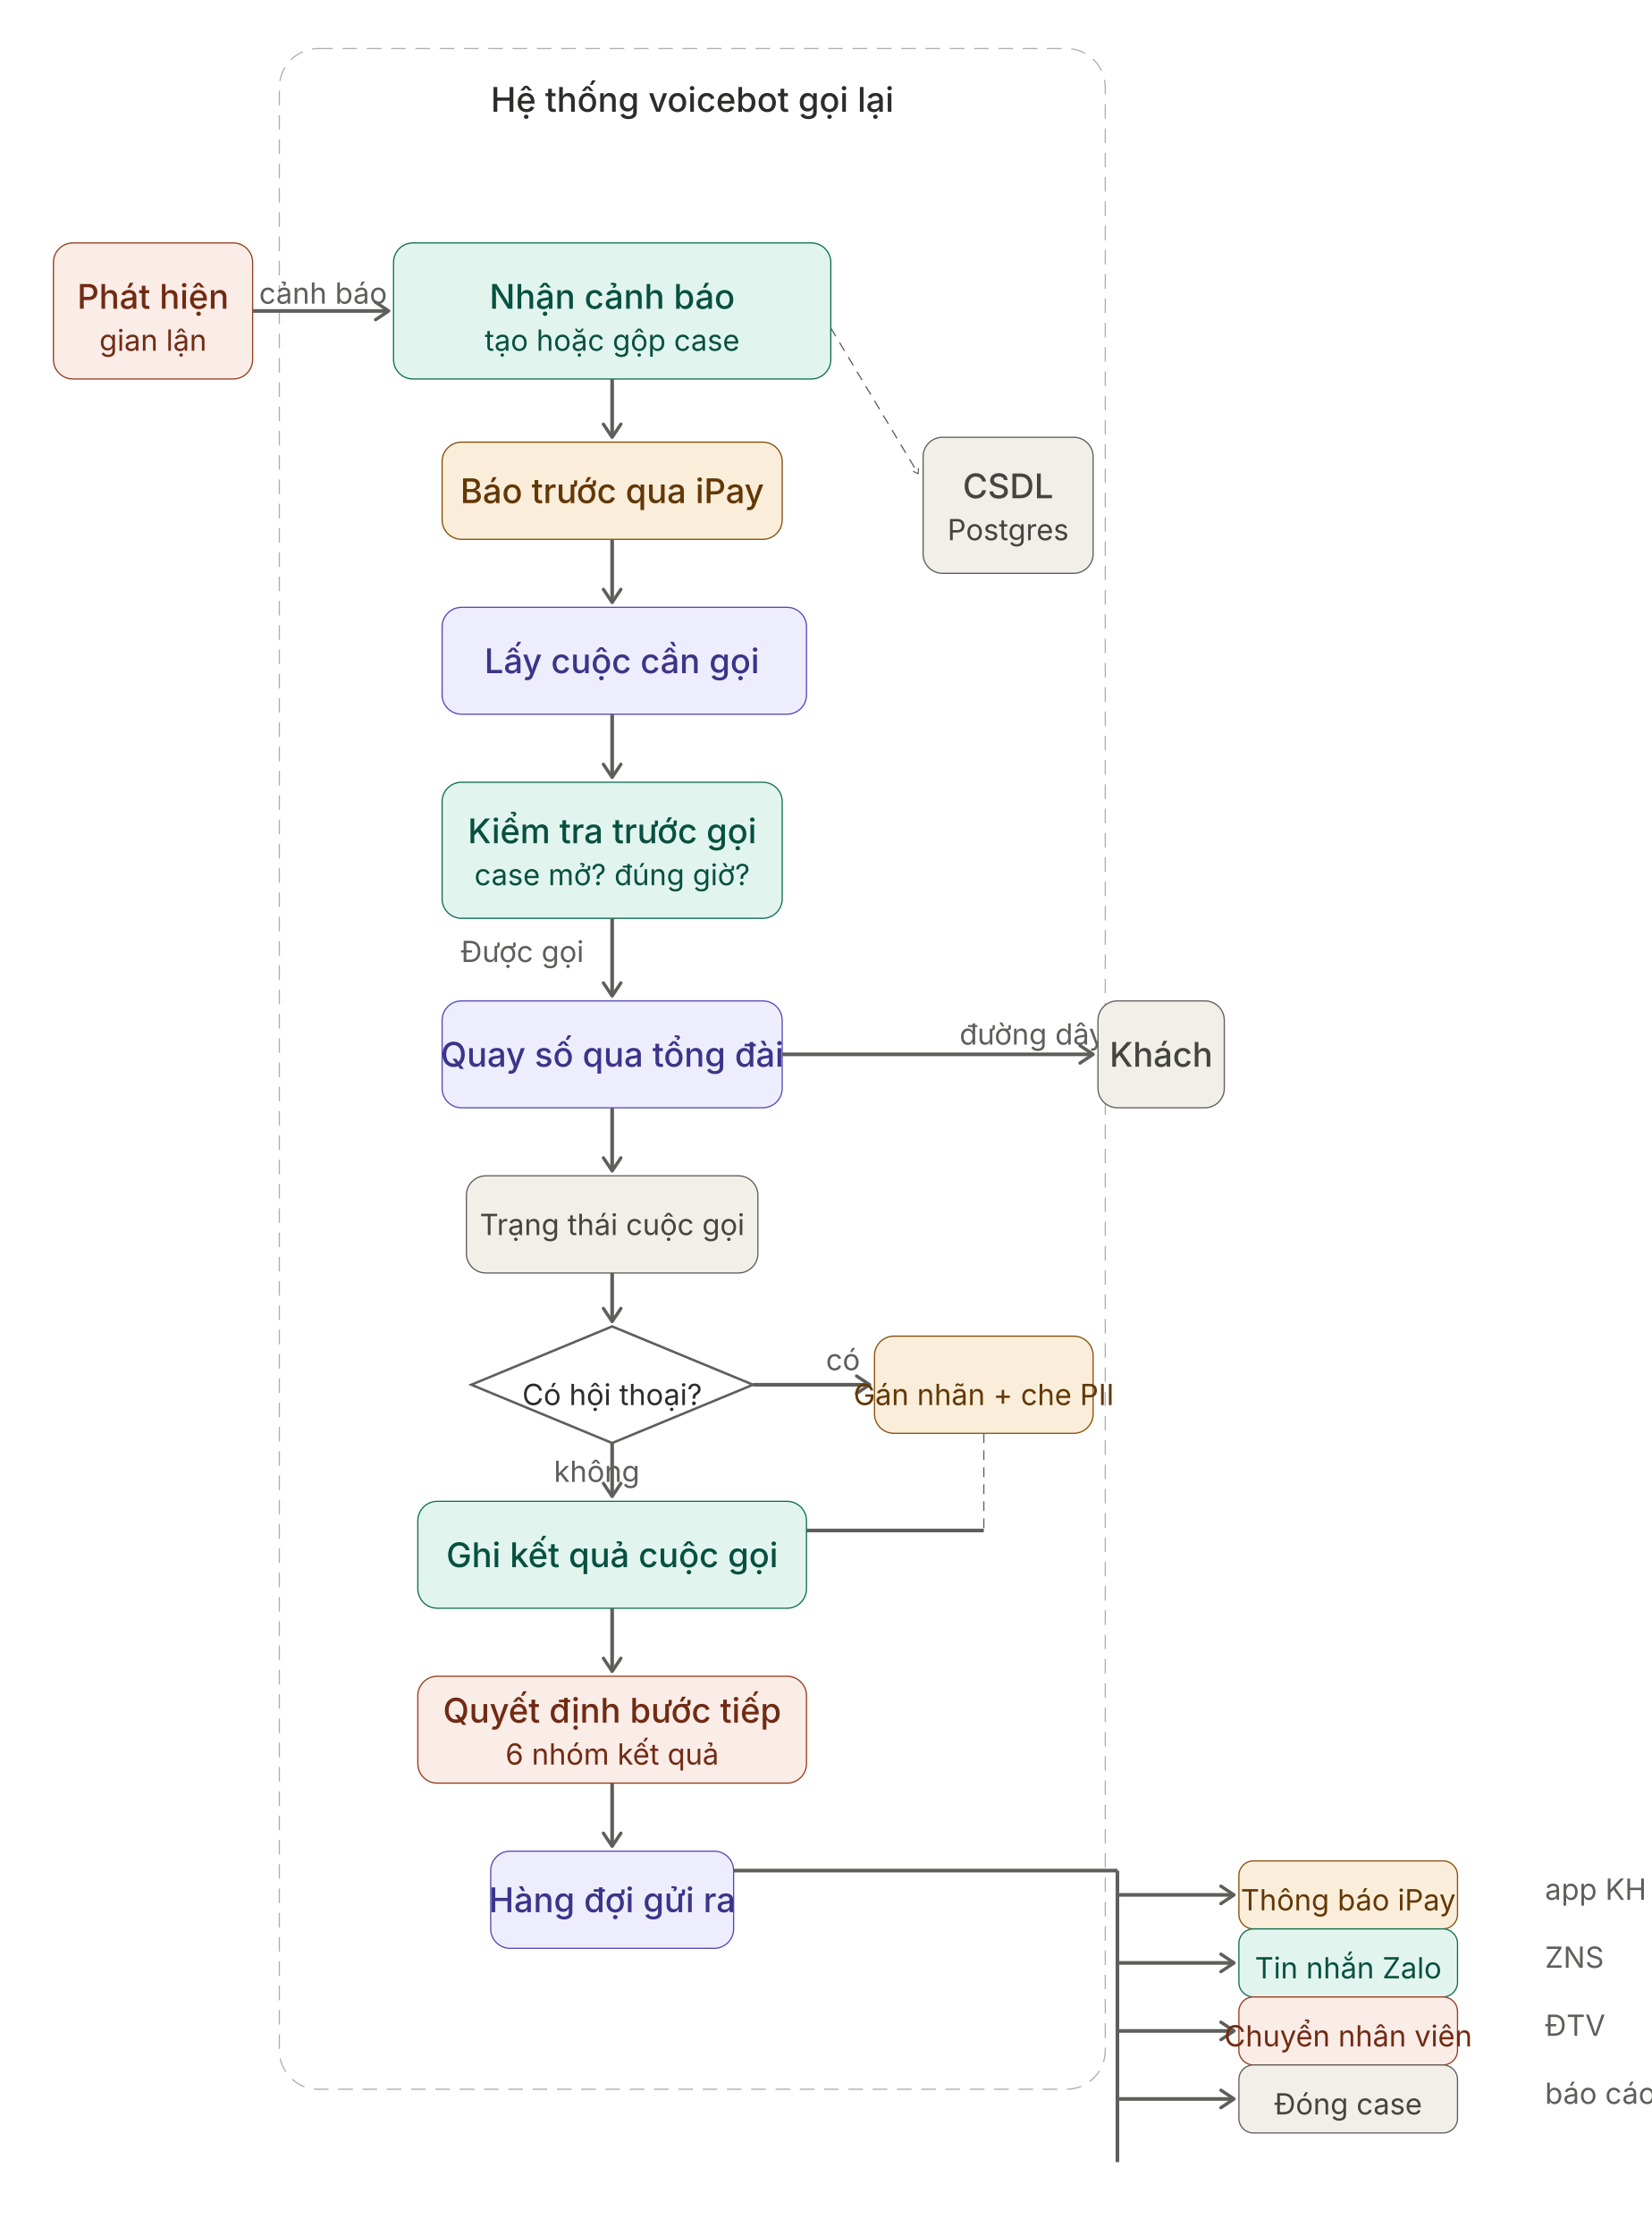
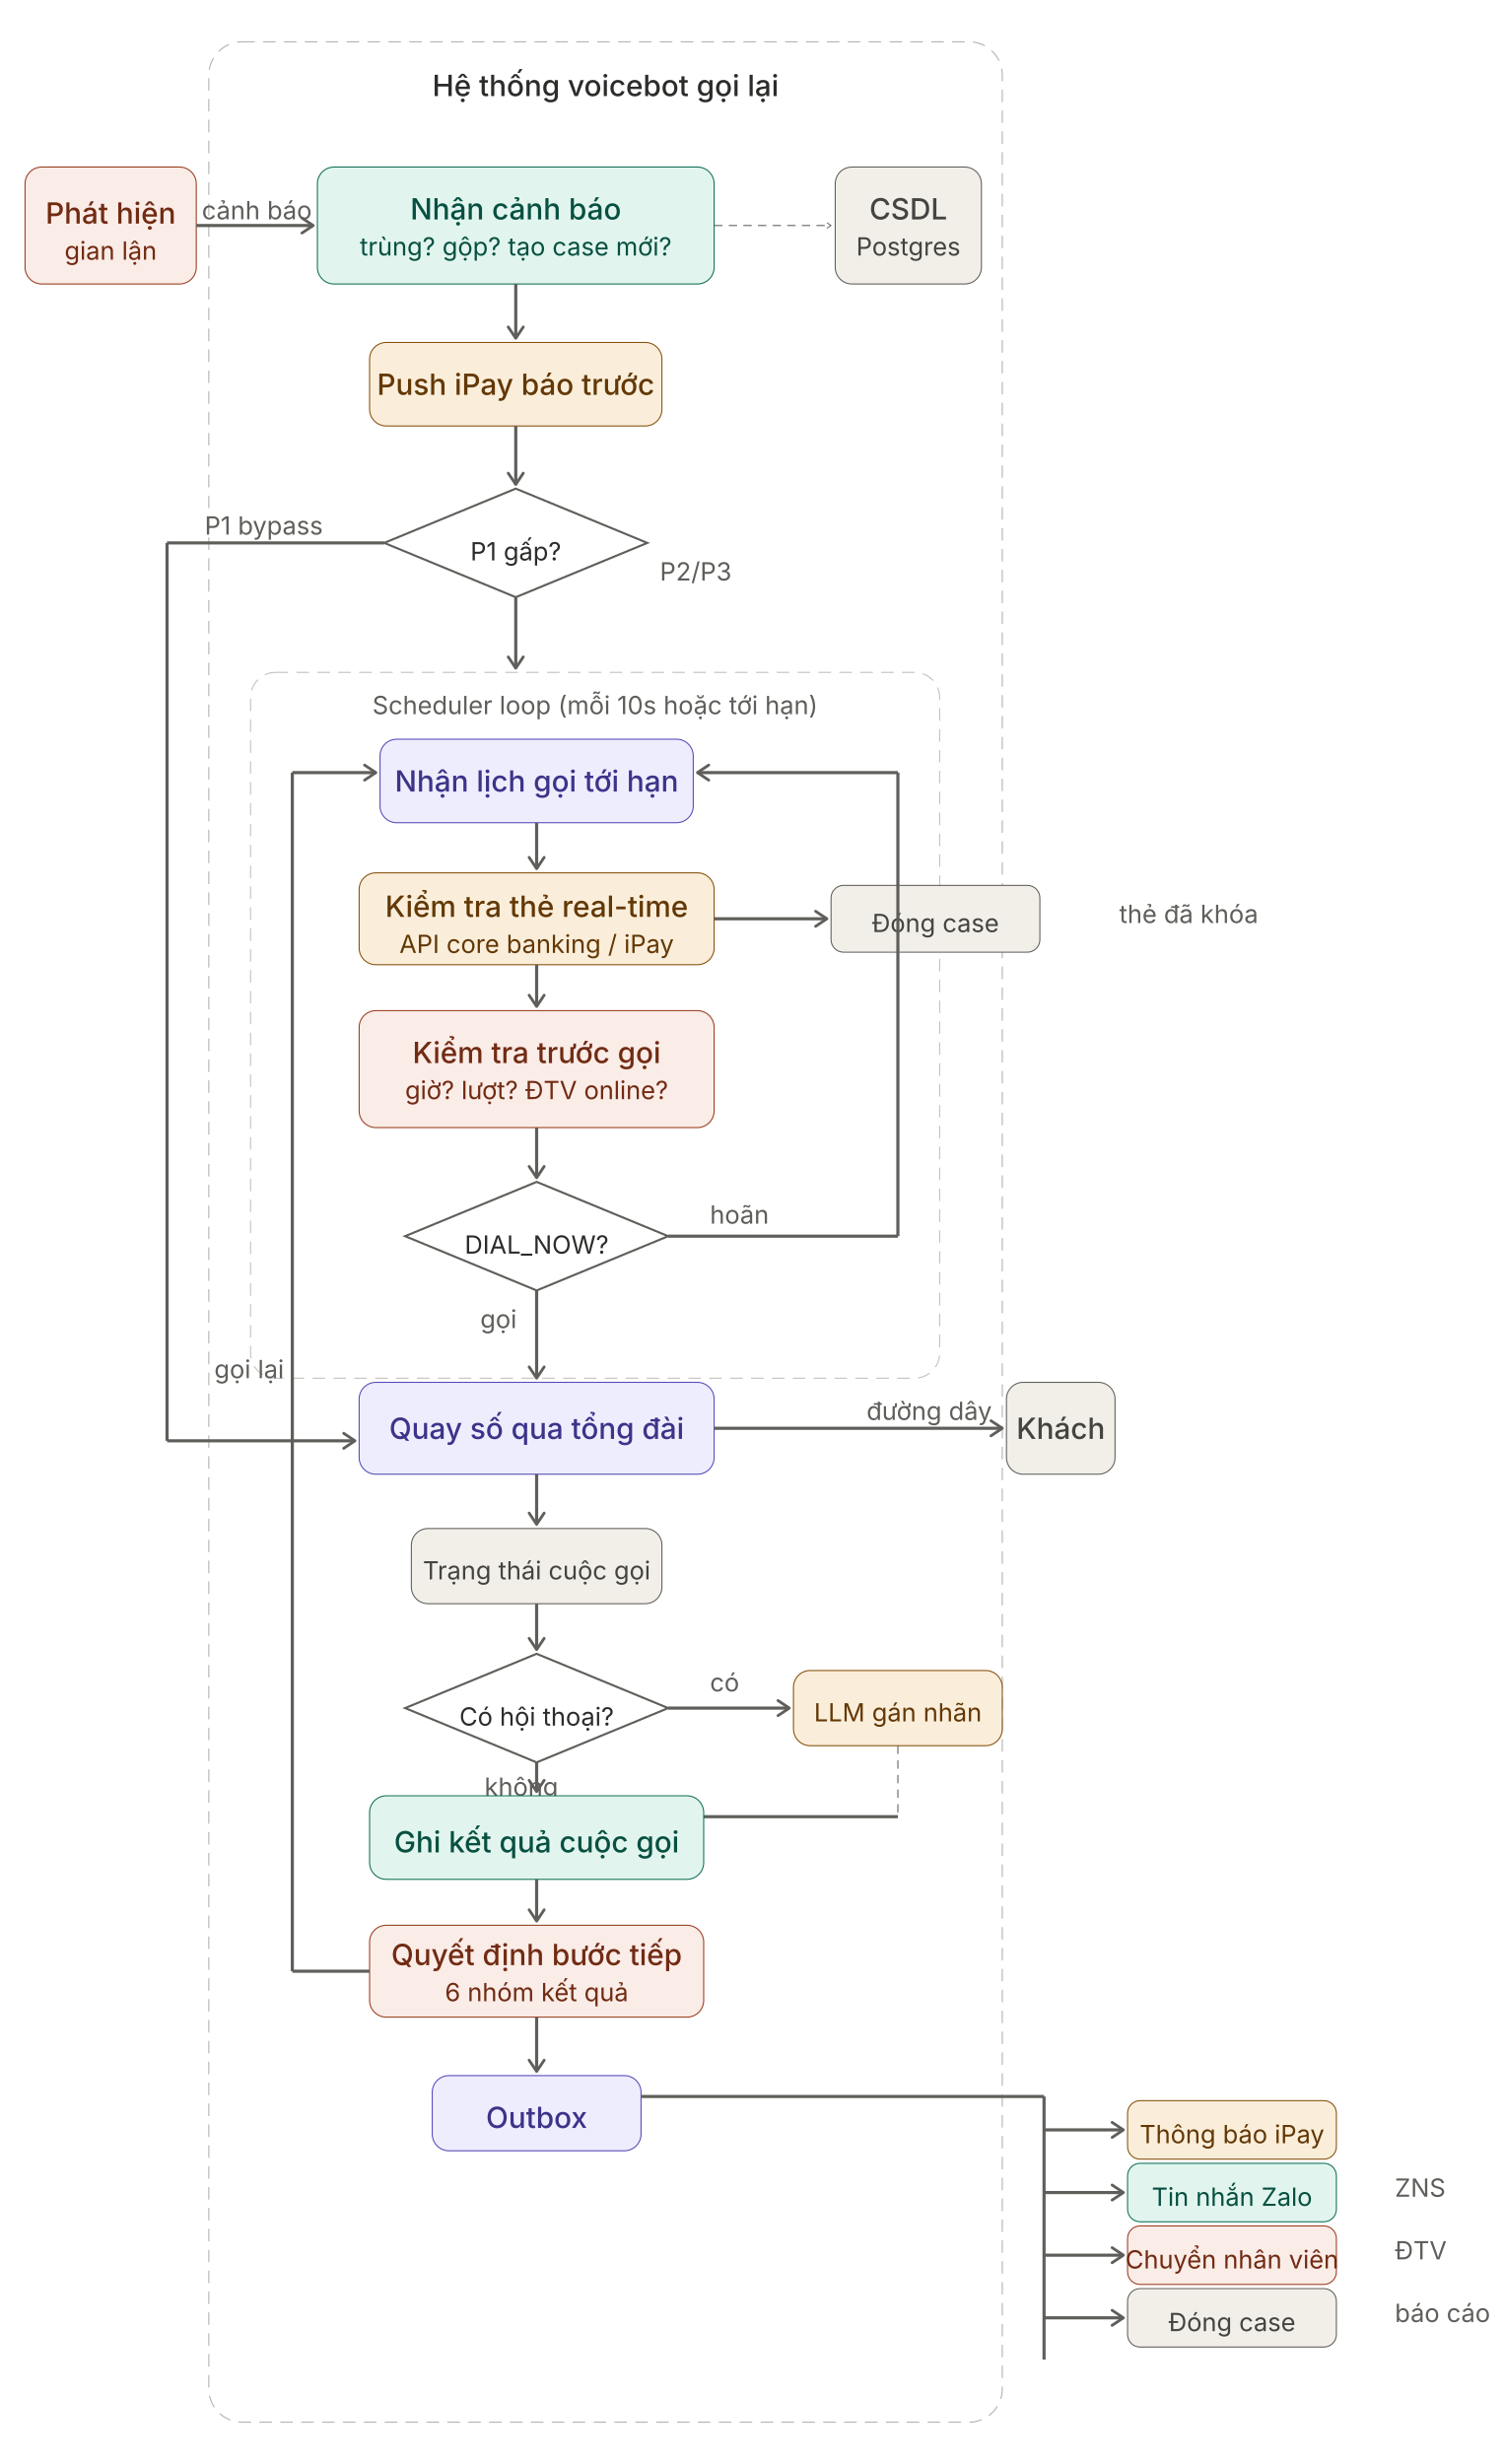
- <svg xmlns="http://www.w3.org/2000/svg" width="680" viewBox="0 0 680 920">
+ <svg xmlns="http://www.w3.org/2000/svg" width="720" viewBox="0 0 720 1180">
  <style>
    text { font-family: system-ui, -apple-system, sans-serif; }
    .th { font-size: 14px; font-weight: 500; }
    .ts { font-size: 12px; font-weight: 400; }
-     /* light mode defaults */
    .fill-teal  { fill: #E1F5EE; stroke: #0F6E56; }
    .text-teal  { fill: #085041; }
    .fill-purple { fill: #EEEDFE; stroke: #534AB7; }
    .text-purple { fill: #3C3489; }
    .fill-coral { fill: #FAECE7; stroke: #993C1D; }
    .text-coral { fill: #712B13; }
    .fill-amber { fill: #FAEEDA; stroke: #854F0B; }
    .text-amber { fill: #633806; }
    .fill-gray  { fill: #F1EFE8; stroke: #5F5E5A; }
    .text-gray  { fill: #444441; }
    .border { stroke: #5F5E5A; }
    .border-dash { stroke: #5F5E5A; stroke-dasharray: 6 4; }
    .text-main { fill: #2C2C2A; }
    .text-sub  { fill: #5F5E5A; }
    .arr { stroke: #5F5E5A; stroke-width: 1.5; }
    .leader { stroke: #5F5E5A; stroke-width: 0.5; stroke-dasharray: 4 3; }
    rect { stroke-width: 0.5; }
    @media (prefers-color-scheme: dark) {
      .fill-teal  { fill: #085041; stroke: #5DCAA5; }
      .text-teal  { fill: #9FE1CB; }
      .fill-purple { fill: #3C3489; stroke: #AFA9EC; }
      .text-purple { fill: #CECBF6; }
      .fill-coral { fill: #712B13; stroke: #F0997B; }
      .text-coral { fill: #F5C4B3; }
      .fill-amber { fill: #633806; stroke: #FAC775; }
      .text-amber { fill: #FAC775; }
      .fill-gray  { fill: #444441; stroke: #B4B2A9; }
      .text-gray  { fill: #D3D1C7; }
      .border { stroke: #B4B2A9; }
      .border-dash { stroke: #B4B2A9; stroke-dasharray: 6 4; }
      .text-main { fill: #D3D1C7; }
      .text-sub  { fill: #B4B2A9; }
      .arr { stroke: #B4B2A9; }
      .leader { stroke: #B4B2A9; }
    }
  </style>
  <defs>
    <marker id="arrow" viewBox="0 0 10 10" refX="8" refY="5" markerWidth="6" markerHeight="6" orient="auto-start-reverse">
      <path d="M2 1L8 5L2 9" fill="none" stroke="context-stroke" stroke-width="1.5" stroke-linecap="round" stroke-linejoin="round" />
    </marker>
  </defs>
-   <rect x="115" y="20" width="340" height="840" rx="16" fill="none" class="border-dash" opacity="0.5" />
-   <text class="th text-main" x="285" y="46" text-anchor="middle">Hệ thống voicebot gọi lại</text>
-   <rect class="fill-coral" x="22" y="100" width="82" height="56" rx="8" />
-   <text class="th text-coral" x="63" y="122" text-anchor="middle" dominant-baseline="central">Phát hiện</text>
-   <text class="ts text-coral" x="63" y="140" text-anchor="middle" dominant-baseline="central">gian lận</text>
-   <text class="ts text-sub" x="133" y="125" text-anchor="middle">cảnh báo</text>
-   <line x1="104" y1="128" x2="160" y2="128" class="arr" marker-end="url(#arrow)" />
-   <rect class="fill-teal" x="162" y="100" width="180" height="56" rx="8" />
-   <text class="th text-teal" x="252" y="122" text-anchor="middle" dominant-baseline="central">Nhận cảnh báo</text>
-   <text class="ts text-teal" x="252" y="140" text-anchor="middle" dominant-baseline="central">tạo hoặc gộp case</text>
-   <line x1="252" y1="156" x2="252" y2="180" class="arr" marker-end="url(#arrow)" />
-   <rect class="fill-amber" x="182" y="182" width="140" height="40" rx="8" />
-   <text class="th text-amber" x="252" y="202" text-anchor="middle" dominant-baseline="central">Báo trước qua iPay</text>
-   <line x1="252" y1="222" x2="252" y2="248" class="arr" marker-end="url(#arrow)" />
-   <rect class="fill-gray" x="380" y="180" width="70" height="56" rx="8" />
-   <text class="th text-gray" x="415" y="200" text-anchor="middle" dominant-baseline="central">CSDL</text>
-   <text class="ts text-gray" x="415" y="218" text-anchor="middle" dominant-baseline="central">Postgres</text>
-   <line x1="342" y1="135" x2="378" y2="195" class="leader" marker-end="url(#arrow)" />
-   <rect class="fill-purple" x="182" y="250" width="150" height="44" rx="8" />
-   <text class="th text-purple" x="256" y="272" text-anchor="middle" dominant-baseline="central">Lấy cuộc cần gọi</text>
-   <line x1="252" y1="294" x2="252" y2="320" class="arr" marker-end="url(#arrow)" />
-   <rect class="fill-teal" x="182" y="322" width="140" height="56" rx="8" />
-   <text class="th text-teal" x="252" y="342" text-anchor="middle" dominant-baseline="central">Kiểm tra trước gọi</text>
-   <text class="ts text-teal" x="252" y="360" text-anchor="middle" dominant-baseline="central">case mở? đúng giờ?</text>
-   <text class="ts text-sub" x="215" y="396" text-anchor="middle">Được gọi</text>
-   <line x1="252" y1="378" x2="252" y2="410" class="arr" marker-end="url(#arrow)" />
-   <rect class="fill-purple" x="182" y="412" width="140" height="44" rx="8" />
-   <text class="th text-purple" x="252" y="434" text-anchor="middle" dominant-baseline="central">Quay số qua tổng đài</text>
-   <text class="ts text-sub" x="395" y="430" text-anchor="start">đường dây</text>
-   <line x1="322" y1="434" x2="450" y2="434" class="arr" marker-end="url(#arrow)" />
-   <rect class="fill-gray" x="452" y="412" width="52" height="44" rx="8" />
-   <text class="th text-gray" x="478" y="434" text-anchor="middle" dominant-baseline="central">Khách</text>
-   <line x1="252" y1="456" x2="252" y2="482" class="arr" marker-end="url(#arrow)" />
-   <rect class="fill-gray" x="192" y="484" width="120" height="40" rx="8" />
-   <text class="ts text-gray" x="252" y="504" text-anchor="middle" dominant-baseline="central">Trạng thái cuộc gọi</text>
-   <line x1="252" y1="524" x2="252" y2="544" class="arr" marker-end="url(#arrow)" />
-   <polygon points="252,546 310,570 252,594 194,570" fill="none" class="border" />
-   <text class="ts text-main" x="252" y="574" text-anchor="middle" dominant-baseline="central">Có hội thoại?</text>
-   <text class="ts text-sub" x="340" y="564">có</text>
-   <line x1="310" y1="570" x2="358" y2="570" class="arr" marker-end="url(#arrow)" />
-   <rect class="fill-amber" x="360" y="550" width="90" height="40" rx="8" />
-   <text class="ts text-amber" x="405" y="574" text-anchor="middle" dominant-baseline="central">Gán nhãn + che PII</text>
-   <line x1="405" y1="590" x2="405" y2="630" class="leader" />
-   <line x1="405" y1="630" x2="290" y2="630" class="arr" marker-end="url(#arrow)" />
-   <text class="ts text-sub" x="228" y="610">không</text>
-   <line x1="252" y1="594" x2="252" y2="616" class="arr" marker-end="url(#arrow)" />
-   <rect class="fill-teal" x="172" y="618" width="160" height="44" rx="8" />
-   <text class="th text-teal" x="252" y="640" text-anchor="middle" dominant-baseline="central">Ghi kết quả cuộc gọi</text>
-   <line x1="252" y1="662" x2="252" y2="688" class="arr" marker-end="url(#arrow)" />
-   <rect class="fill-coral" x="172" y="690" width="160" height="44" rx="8" />
-   <text class="th text-coral" x="252" y="704" text-anchor="middle" dominant-baseline="central">Quyết định bước tiếp</text>
-   <text class="ts text-coral" x="252" y="722" text-anchor="middle" dominant-baseline="central">6 nhóm kết quả</text>
-   <line x1="252" y1="734" x2="252" y2="760" class="arr" marker-end="url(#arrow)" />
-   <rect class="fill-purple" x="202" y="762" width="100" height="40" rx="8" />
-   <text class="th text-purple" x="252" y="782" text-anchor="middle" dominant-baseline="central">Hàng đợi gửi ra</text>
-   <line x1="302" y1="770" x2="460" y2="770" class="arr" />
-   <line x1="460" y1="770" x2="460" y2="890" class="arr" />
-   <line x1="460" y1="780" x2="508" y2="780" class="arr" marker-end="url(#arrow)" />
-   <rect class="fill-amber" x="510" y="766" width="90" height="28" rx="6" />
-   <text class="ts text-amber" x="555" y="782" text-anchor="middle" dominant-baseline="central">Thông báo iPay</text>
-   <text class="ts text-sub" x="636" y="782">app KH</text>
-   <line x1="460" y1="808" x2="508" y2="808" class="arr" marker-end="url(#arrow)" />
-   <rect class="fill-teal" x="510" y="794" width="90" height="28" rx="6" />
-   <text class="ts text-teal" x="555" y="810" text-anchor="middle" dominant-baseline="central">Tin nhắn Zalo</text>
-   <text class="ts text-sub" x="636" y="810">ZNS</text>
-   <line x1="460" y1="836" x2="508" y2="836" class="arr" marker-end="url(#arrow)" />
-   <rect class="fill-coral" x="510" y="822" width="90" height="28" rx="6" />
-   <text class="ts text-coral" x="555" y="838" text-anchor="middle" dominant-baseline="central">Chuyển nhân viên</text>
-   <text class="ts text-sub" x="636" y="838">ĐTV</text>
-   <line x1="460" y1="864" x2="508" y2="864" class="arr" marker-end="url(#arrow)" />
-   <rect class="fill-gray" x="510" y="850" width="90" height="28" rx="6" />
-   <text class="ts text-gray" x="555" y="866" text-anchor="middle" dominant-baseline="central">Đóng case</text>
-   <text class="ts text-sub" x="636" y="866">báo cáo</text>
+   <rect x="100" y="20" width="380" height="1140" rx="16" fill="none" class="border-dash" opacity="0.5" />
+   <text class="th text-main" x="290" y="46" text-anchor="middle">Hệ thống voicebot gọi lại</text>
+   <rect class="fill-coral" x="12" y="80" width="82" height="56" rx="8" />
+   <text class="th text-coral" x="53" y="102" text-anchor="middle" dominant-baseline="central">Phát hiện</text>
+   <text class="ts text-coral" x="53" y="120" text-anchor="middle" dominant-baseline="central">gian lận</text>
+   <text class="ts text-sub" x="123" y="105" text-anchor="middle">cảnh báo</text>
+   <line x1="94" y1="108" x2="150" y2="108" class="arr" marker-end="url(#arrow)" />
+   <rect class="fill-teal" x="152" y="80" width="190" height="56" rx="8" />
+   <text class="th text-teal" x="247" y="100" text-anchor="middle" dominant-baseline="central">Nhận cảnh báo</text>
+   <text class="ts text-teal" x="247" y="118" text-anchor="middle" dominant-baseline="central">trùng? gộp? tạo case mới?</text>
+   <rect class="fill-gray" x="400" y="80" width="70" height="56" rx="8" />
+   <text class="th text-gray" x="435" y="100" text-anchor="middle" dominant-baseline="central">CSDL</text>
+   <text class="ts text-gray" x="435" y="118" text-anchor="middle" dominant-baseline="central">Postgres</text>
+   <line x1="342" y1="108" x2="398" y2="108" class="leader" marker-end="url(#arrow)" />
+   <line x1="247" y1="136" x2="247" y2="162" class="arr" marker-end="url(#arrow)" />
+   <rect class="fill-amber" x="177" y="164" width="140" height="40" rx="8" />
+   <text class="th text-amber" x="247" y="184" text-anchor="middle" dominant-baseline="central">Push iPay báo trước</text>
+   <line x1="247" y1="204" x2="247" y2="232" class="arr" marker-end="url(#arrow)" />
+   <polygon points="247,234 310,260 247,286 184,260" fill="none" class="border" />
+   <text class="ts text-main" x="247" y="264" text-anchor="middle" dominant-baseline="central">P1 gấp?</text>
+   <text class="ts text-sub" x="98" y="256">P1 bypass</text>
+   <line x1="184" y1="260" x2="80" y2="260" class="arr" />
+   <line x1="80" y1="260" x2="80" y2="690" class="arr" />
+   <line x1="80" y1="690" x2="170" y2="690" class="arr" marker-end="url(#arrow)" />
+   <text class="ts text-sub" x="316" y="278">P2/P3</text>
+   <line x1="247" y1="286" x2="247" y2="320" class="arr" marker-end="url(#arrow)" />
+   <rect x="120" y="322" width="330" height="338" rx="12" fill="none" class="border-dash" opacity="0.4" />
+   <text class="ts text-sub" x="285" y="342" text-anchor="middle">Scheduler loop (mỗi 10s hoặc tới hạn)</text>
+   <rect class="fill-purple" x="182" y="354" width="150" height="40" rx="8" />
+   <text class="th text-purple" x="257" y="374" text-anchor="middle" dominant-baseline="central">Nhận lịch gọi tới hạn</text>
+   <line x1="257" y1="394" x2="257" y2="416" class="arr" marker-end="url(#arrow)" />
+   <rect class="fill-amber" x="172" y="418" width="170" height="44" rx="8" />
+   <text class="th text-amber" x="257" y="434" text-anchor="middle" dominant-baseline="central">Kiểm tra thẻ real-time</text>
+   <text class="ts text-amber" x="257" y="452" text-anchor="middle" dominant-baseline="central">API core banking / iPay</text>
+   <line x1="342" y1="440" x2="396" y2="440" class="arr" marker-end="url(#arrow)" />
+   <rect class="fill-gray" x="398" y="424" width="100" height="32" rx="6" />
+   <text class="ts text-gray" x="448" y="442" text-anchor="middle" dominant-baseline="central">Đóng case</text>
+   <text class="ts text-sub" x="536" y="442">thẻ đã khóa</text>
+   <line x1="257" y1="462" x2="257" y2="482" class="arr" marker-end="url(#arrow)" />
+   <rect class="fill-coral" x="172" y="484" width="170" height="56" rx="8" />
+   <text class="th text-coral" x="257" y="504" text-anchor="middle" dominant-baseline="central">Kiểm tra trước gọi</text>
+   <text class="ts text-coral" x="257" y="522" text-anchor="middle" dominant-baseline="central">giờ? lượt? ĐTV online?</text>
+   <line x1="257" y1="540" x2="257" y2="564" class="arr" marker-end="url(#arrow)" />
+   <polygon points="257,566 320,592 257,618 194,592" fill="none" class="border" />
+   <text class="ts text-main" x="257" y="596" text-anchor="middle" dominant-baseline="central">DIAL_NOW?</text>
+   <text class="ts text-sub" x="340" y="586">hoãn</text>
+   <line x1="320" y1="592" x2="430" y2="592" class="arr" />
+   <line x1="430" y1="592" x2="430" y2="370" class="arr" />
+   <line x1="430" y1="370" x2="334" y2="370" class="arr" marker-end="url(#arrow)" />
+   <text class="ts text-sub" x="230" y="636">gọi</text>
+   <line x1="257" y1="618" x2="257" y2="660" class="arr" marker-end="url(#arrow)" />
+   <rect class="fill-purple" x="172" y="662" width="170" height="44" rx="8" />
+   <text class="th text-purple" x="257" y="684" text-anchor="middle" dominant-baseline="central">Quay số qua tổng đài</text>
+   <text class="ts text-sub" x="415" y="680" text-anchor="start">đường dây</text>
+   <line x1="342" y1="684" x2="480" y2="684" class="arr" marker-end="url(#arrow)" />
+   <rect class="fill-gray" x="482" y="662" width="52" height="44" rx="8" />
+   <text class="th text-gray" x="508" y="684" text-anchor="middle" dominant-baseline="central">Khách</text>
+   <line x1="257" y1="706" x2="257" y2="730" class="arr" marker-end="url(#arrow)" />
+   <rect class="fill-gray" x="197" y="732" width="120" height="36" rx="8" />
+   <text class="ts text-gray" x="257" y="752" text-anchor="middle" dominant-baseline="central">Trạng thái cuộc gọi</text>
+   <line x1="257" y1="768" x2="257" y2="790" class="arr" marker-end="url(#arrow)" />
+   <polygon points="257,792 320,818 257,844 194,818" fill="none" class="border" />
+   <text class="ts text-main" x="257" y="822" text-anchor="middle" dominant-baseline="central">Có hội thoại?</text>
+   <text class="ts text-sub" x="340" y="810">có</text>
+   <line x1="320" y1="818" x2="378" y2="818" class="arr" marker-end="url(#arrow)" />
+   <rect class="fill-amber" x="380" y="800" width="100" height="36" rx="8" />
+   <text class="ts text-amber" x="430" y="820" text-anchor="middle" dominant-baseline="central">LLM gán nhãn</text>
+   <line x1="430" y1="836" x2="430" y2="870" class="leader" />
+   <line x1="430" y1="870" x2="298" y2="870" class="arr" marker-end="url(#arrow)" />
+   <text class="ts text-sub" x="232" y="860">không</text>
+   <line x1="257" y1="844" x2="257" y2="858" class="arr" marker-end="url(#arrow)" />
+   <rect class="fill-teal" x="177" y="860" width="160" height="40" rx="8" />
+   <text class="th text-teal" x="257" y="882" text-anchor="middle" dominant-baseline="central">Ghi kết quả cuộc gọi</text>
+   <line x1="257" y1="900" x2="257" y2="920" class="arr" marker-end="url(#arrow)" />
+   <rect class="fill-coral" x="177" y="922" width="160" height="44" rx="8" />
+   <text class="th text-coral" x="257" y="936" text-anchor="middle" dominant-baseline="central">Quyết định bước tiếp</text>
+   <text class="ts text-coral" x="257" y="954" text-anchor="middle" dominant-baseline="central">6 nhóm kết quả</text>
+   <line x1="177" y1="944" x2="140" y2="944" class="arr" />
+   <line x1="140" y1="944" x2="140" y2="370" class="arr" />
+   <line x1="140" y1="370" x2="180" y2="370" class="arr" marker-end="url(#arrow)" />
+   <text class="ts text-sub" x="136" y="660" text-anchor="end">gọi lại</text>
+   <line x1="257" y1="966" x2="257" y2="992" class="arr" marker-end="url(#arrow)" />
+   <rect class="fill-purple" x="207" y="994" width="100" height="36" rx="8" />
+   <text class="th text-purple" x="257" y="1014" text-anchor="middle" dominant-baseline="central">Outbox</text>
+   <line x1="307" y1="1004" x2="500" y2="1004" class="arr" />
+   <line x1="500" y1="1004" x2="500" y2="1130" class="arr" />
+   <line x1="500" y1="1020" x2="538" y2="1020" class="arr" marker-end="url(#arrow)" />
+   <rect class="fill-amber" x="540" y="1006" width="100" height="28" rx="6" />
+   <text class="ts text-amber" x="590" y="1022" text-anchor="middle" dominant-baseline="central">Thông báo iPay</text>
+   <line x1="500" y1="1050" x2="538" y2="1050" class="arr" marker-end="url(#arrow)" />
+   <rect class="fill-teal" x="540" y="1036" width="100" height="28" rx="6" />
+   <text class="ts text-teal" x="590" y="1052" text-anchor="middle" dominant-baseline="central">Tin nhắn Zalo</text>
+   <text class="ts text-sub" x="668" y="1052">ZNS</text>
+   <line x1="500" y1="1080" x2="538" y2="1080" class="arr" marker-end="url(#arrow)" />
+   <rect class="fill-coral" x="540" y="1066" width="100" height="28" rx="6" />
+   <text class="ts text-coral" x="590" y="1082" text-anchor="middle" dominant-baseline="central">Chuyển nhân viên</text>
+   <text class="ts text-sub" x="668" y="1082">ĐTV</text>
+   <line x1="500" y1="1110" x2="538" y2="1110" class="arr" marker-end="url(#arrow)" />
+   <rect class="fill-gray" x="540" y="1096" width="100" height="28" rx="6" />
+   <text class="ts text-gray" x="590" y="1112" text-anchor="middle" dominant-baseline="central">Đóng case</text>
+   <text class="ts text-sub" x="668" y="1112">báo cáo</text>
</svg>
